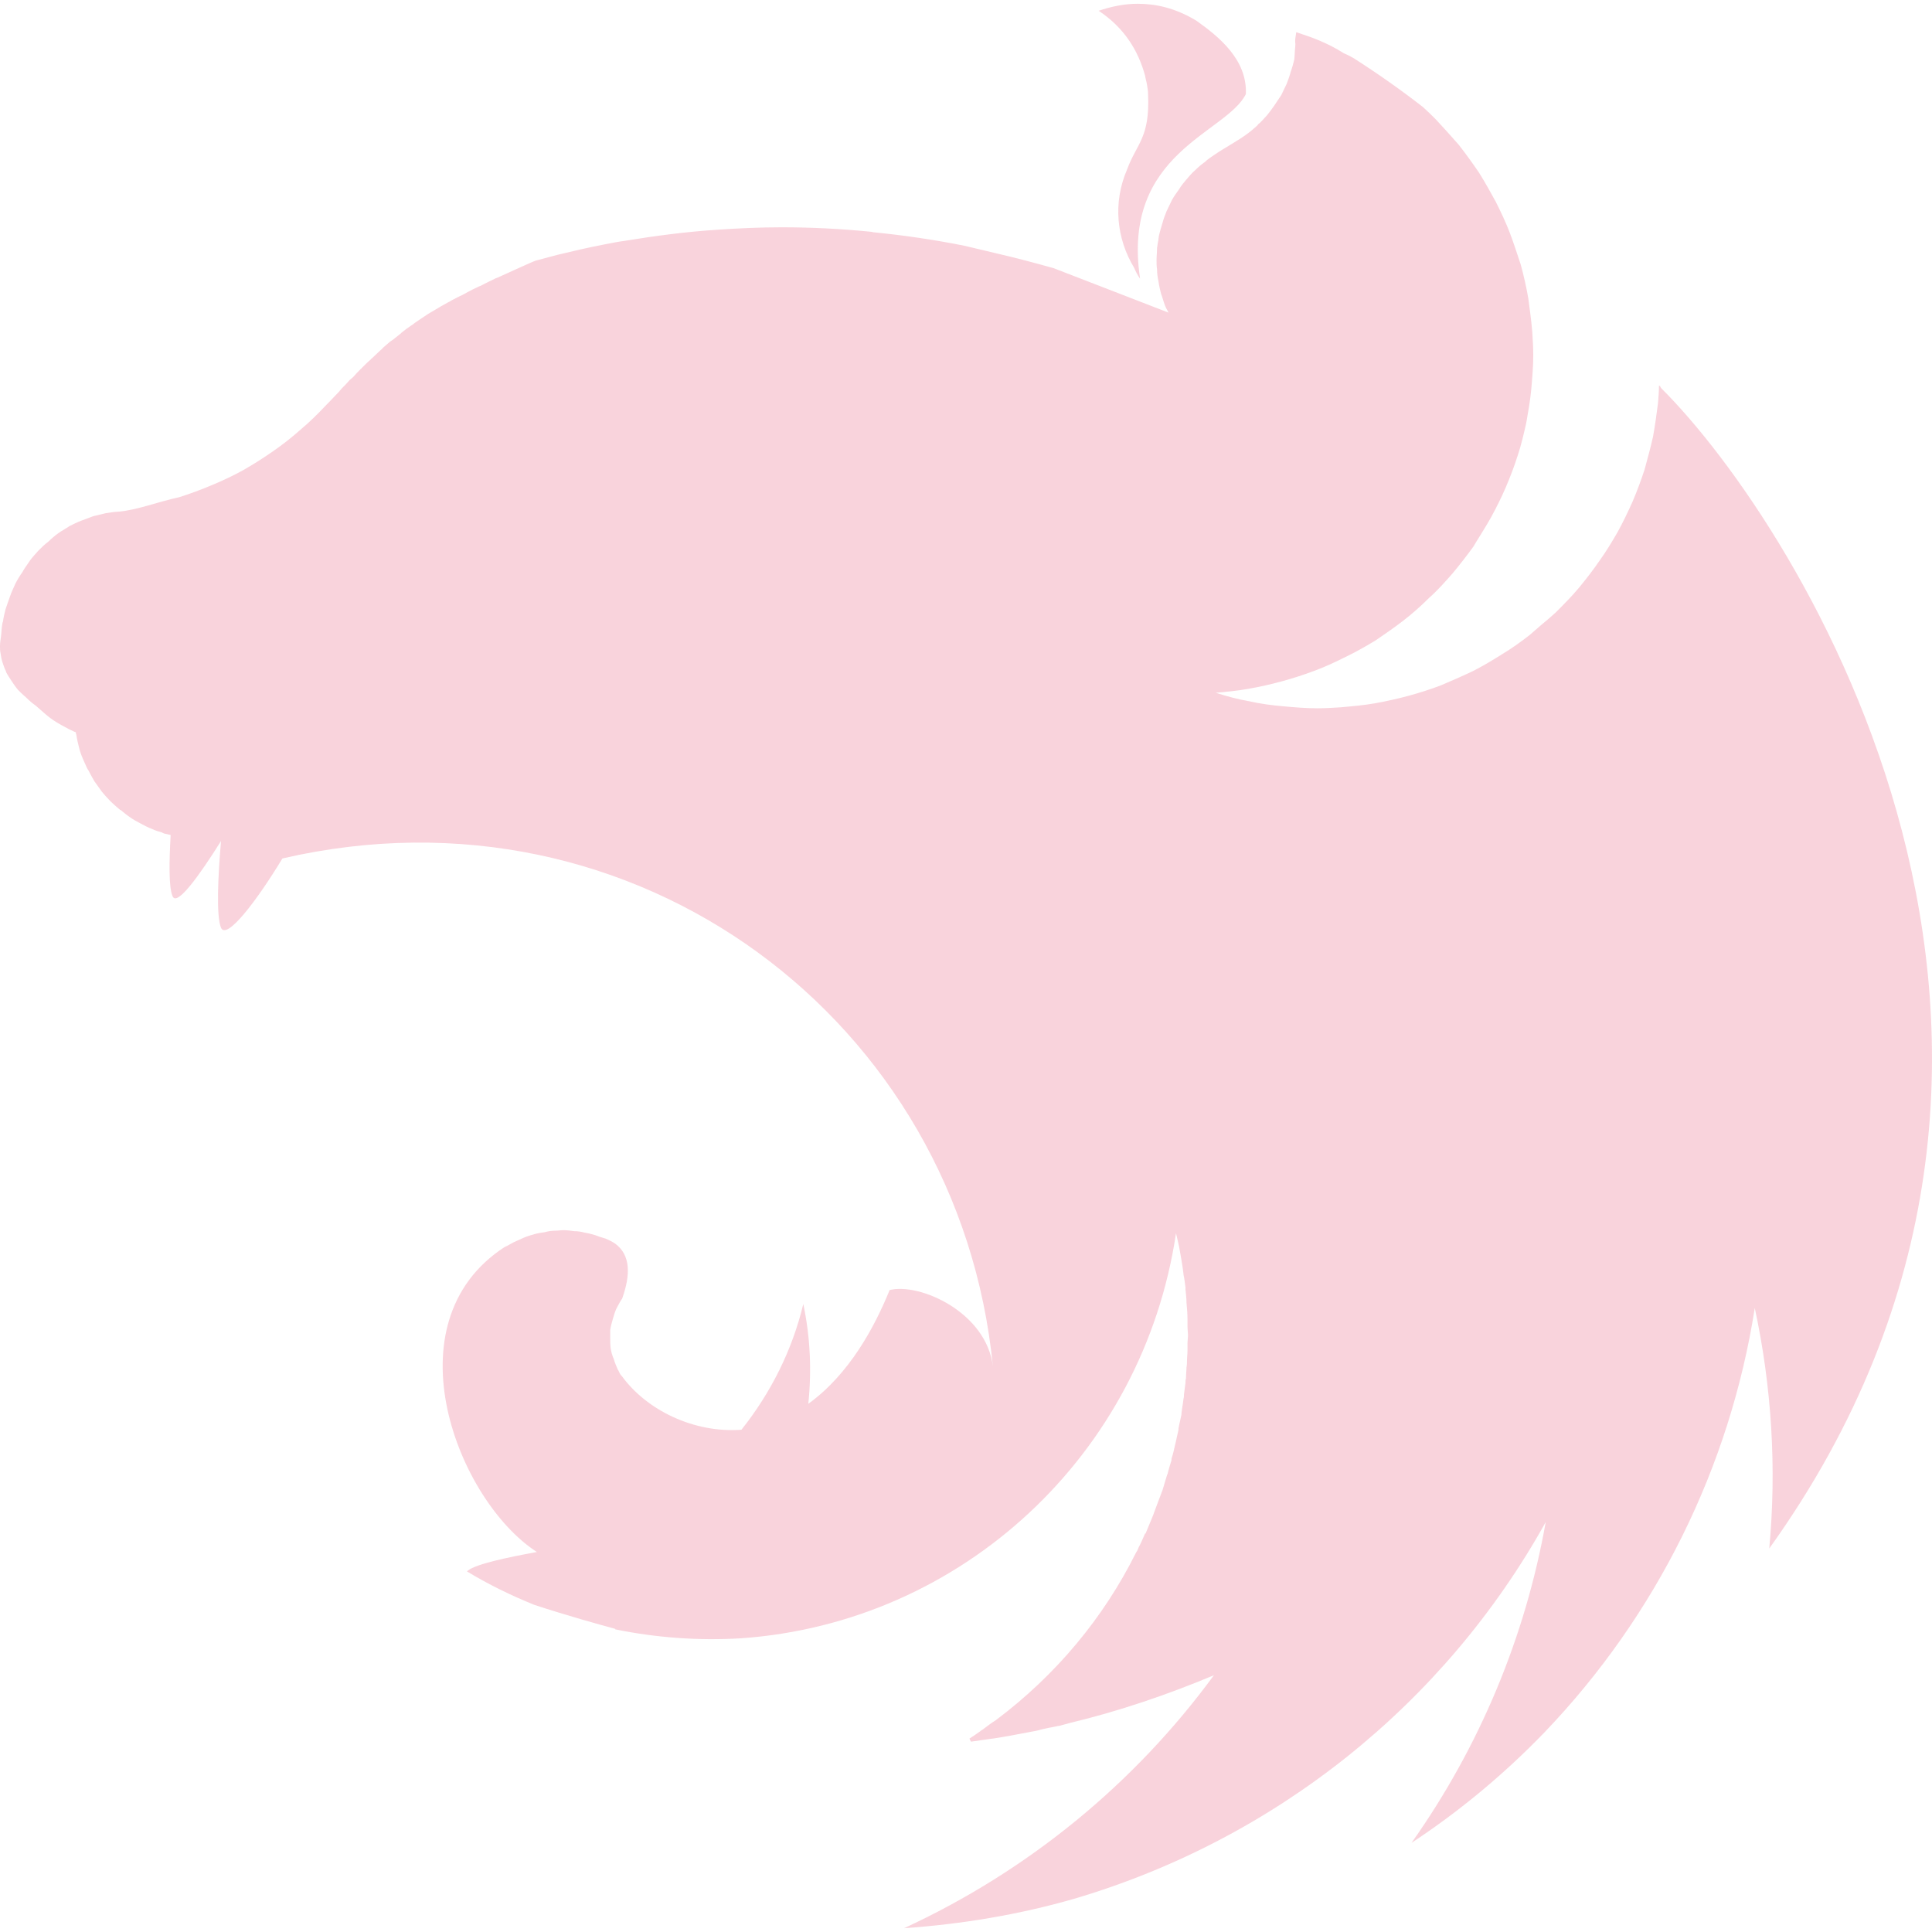
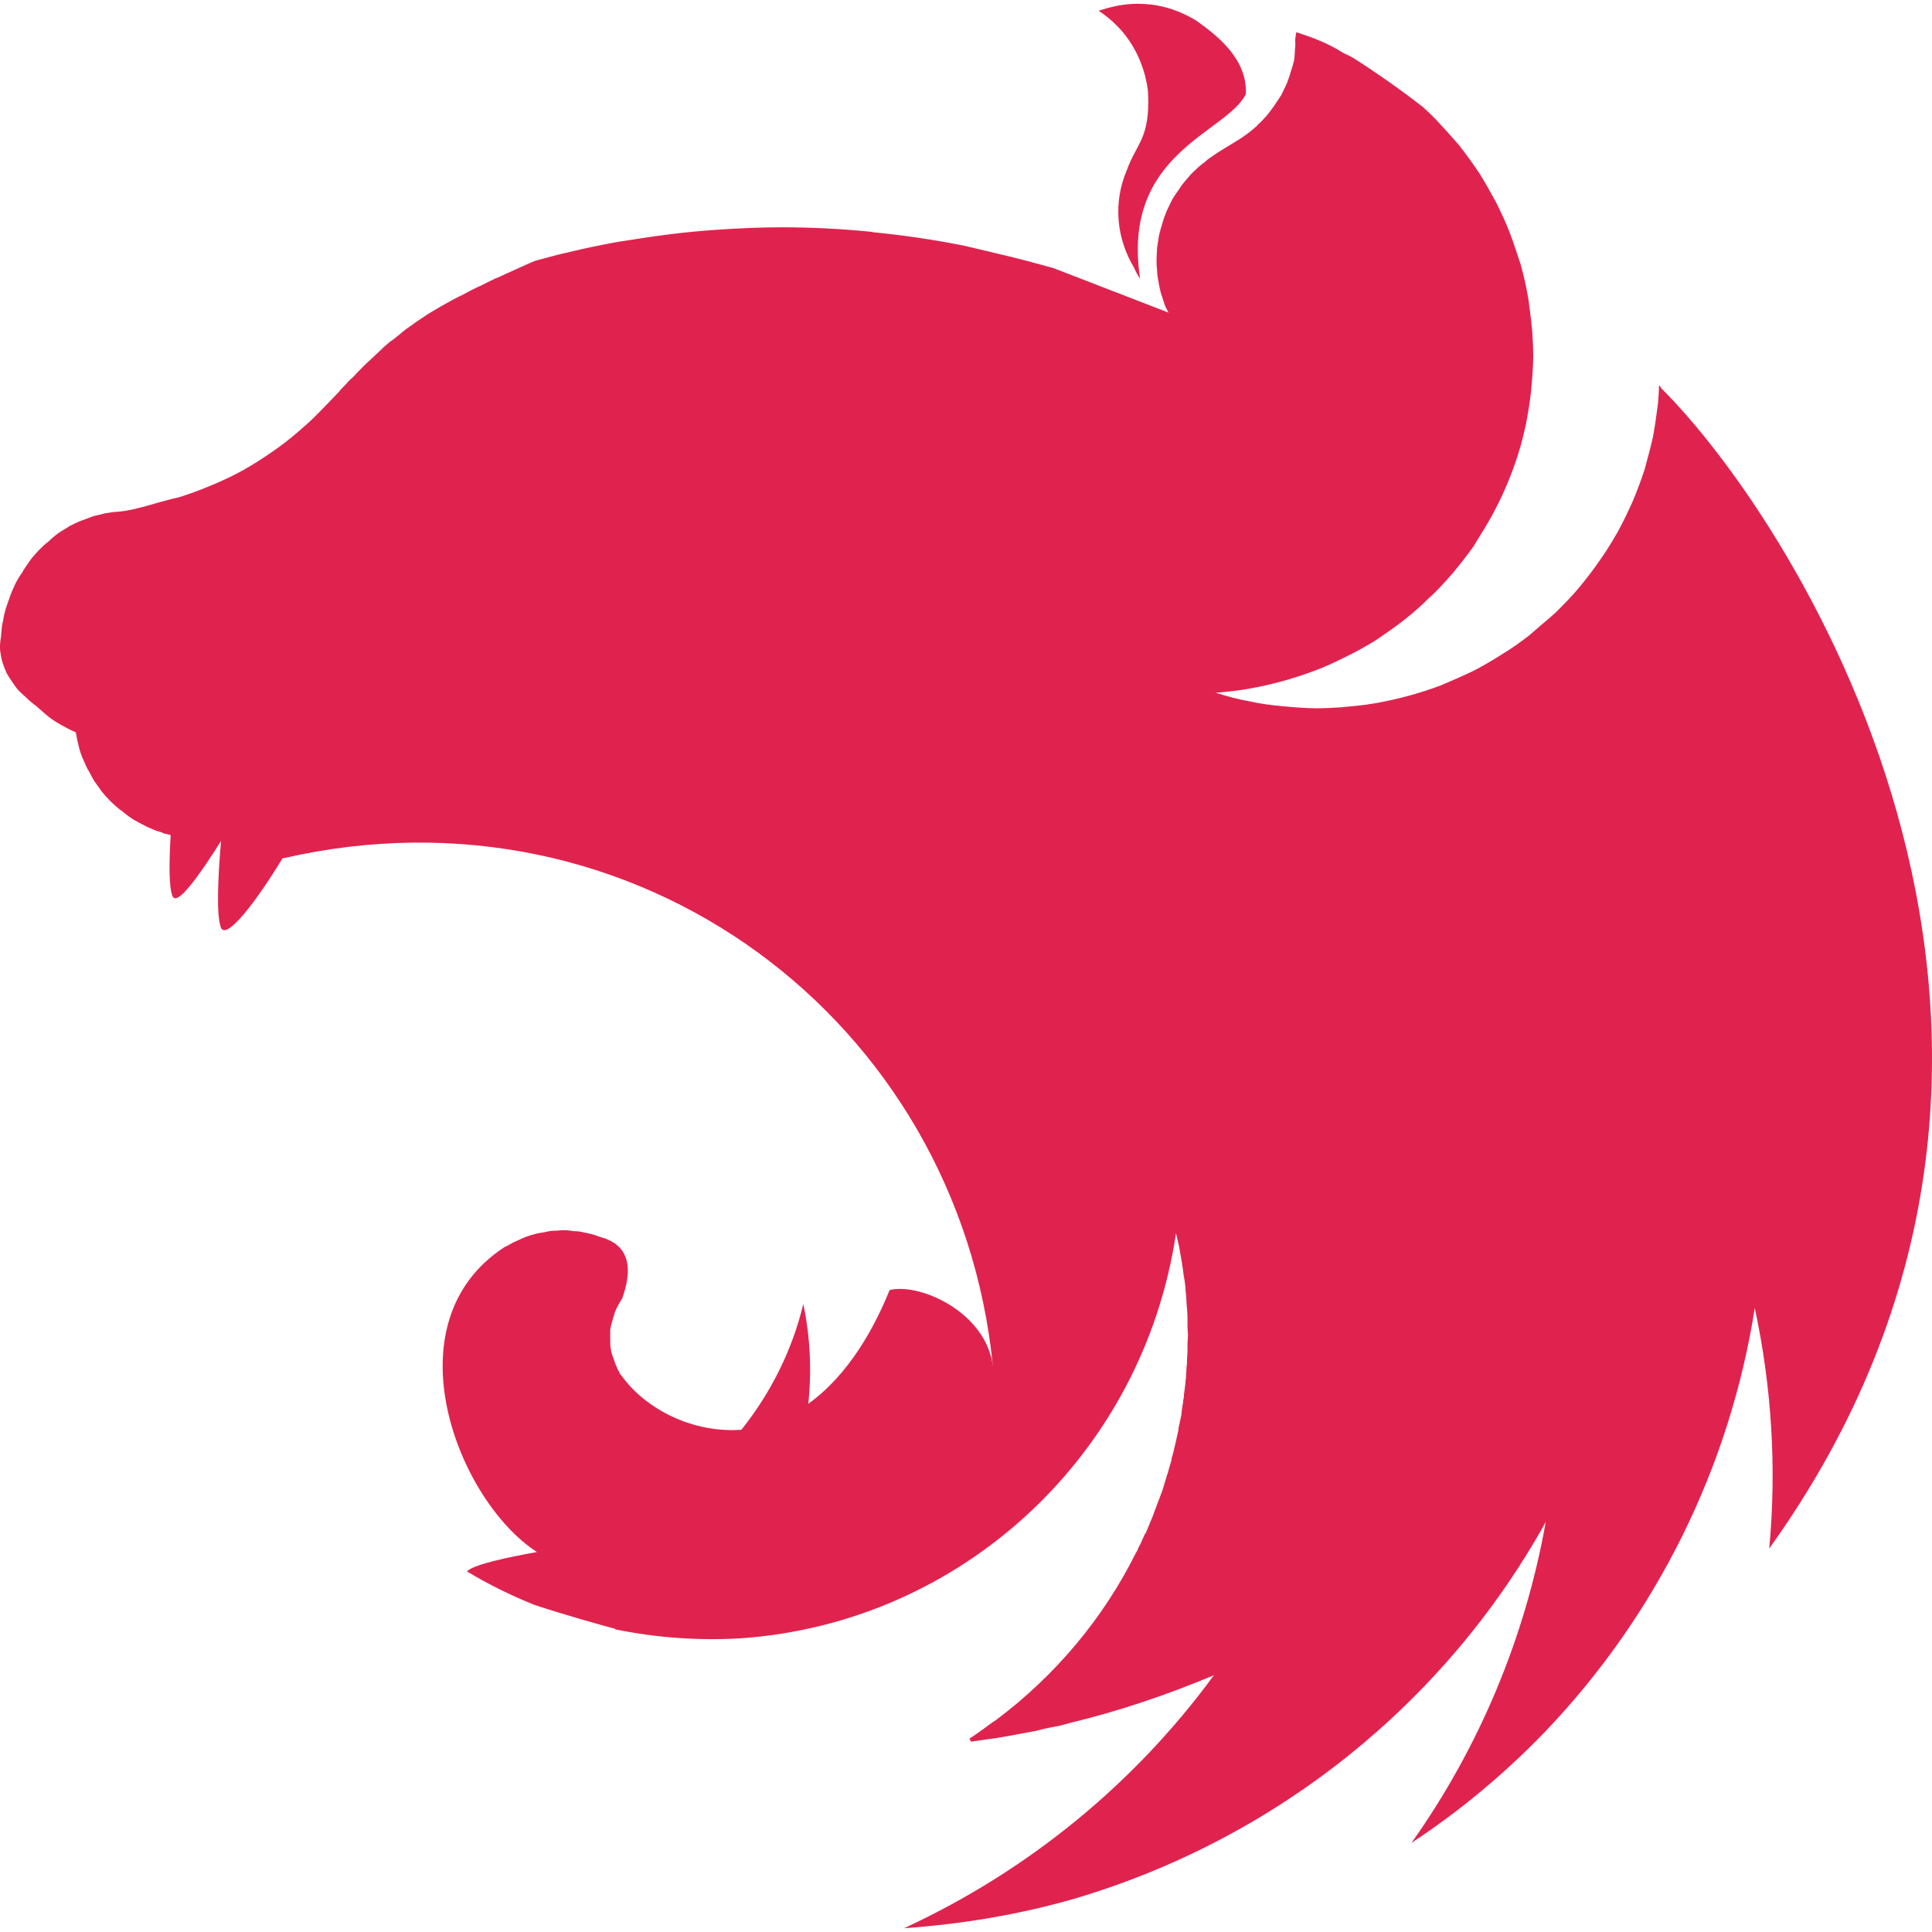
- <svg xmlns="http://www.w3.org/2000/svg" width="800px" height="800px" viewBox="0 -0.5 256 256" version="1.1" preserveAspectRatio="xMidYMid" opacity="0.2">
+ <svg xmlns="http://www.w3.org/2000/svg" width="800px" height="800px" viewBox="0 -0.5 256 256" version="1.1" preserveAspectRatio="xMidYMid">
  <g>
    <path d="M150.736,0 C148.885,0 147.166,0.397 145.579,0.926 C148.951,3.173 150.802,6.148 151.727,9.52 C151.794,9.983 151.926,10.314 151.992,10.776 C152.058,11.173 152.124,11.57 152.124,11.966 C152.389,17.784 150.604,18.511 149.347,21.949 C147.43,26.379 147.959,31.139 150.273,34.973 C150.471,35.436 150.736,35.965 151.066,36.428 C148.554,19.701 162.504,17.189 165.082,11.966 C165.28,7.405 161.512,4.363 158.537,2.248 C155.694,0.529 153.116,0 150.736,0 Z M171.759,3.768 C171.495,5.289 171.693,4.892 171.627,5.686 C171.561,6.215 171.561,6.876 171.495,7.405 C171.363,7.933 171.231,8.462 171.032,8.991 C170.9,9.52 170.702,10.049 170.504,10.578 C170.239,11.107 170.041,11.57 169.776,12.099 C169.578,12.363 169.446,12.627 169.247,12.892 C169.115,13.09 168.983,13.289 168.851,13.487 C168.52,13.95 168.19,14.413 167.859,14.809 C167.462,15.206 167.132,15.669 166.669,15.999 C166.669,16.065 166.669,16.065 166.669,16.065 C166.272,16.396 165.876,16.793 165.413,17.123 C164.025,18.181 162.438,18.974 160.983,19.966 C160.521,20.297 160.058,20.561 159.661,20.958 C159.198,21.288 158.802,21.619 158.405,22.016 C157.942,22.412 157.612,22.809 157.215,23.272 C156.884,23.668 156.488,24.131 156.223,24.594 C155.893,25.057 155.562,25.519 155.298,25.982 C155.033,26.511 154.835,26.974 154.57,27.503 C154.372,28.032 154.174,28.495 154.042,29.023 C153.843,29.618 153.711,30.147 153.579,30.676 C153.513,30.941 153.513,31.271 153.447,31.536 C153.38,31.8 153.38,32.065 153.315,32.329 C153.315,32.858 153.248,33.453 153.248,33.982 C153.248,34.379 153.248,34.775 153.315,35.172 C153.315,35.701 153.381,36.23 153.513,36.825 C153.579,37.354 153.711,37.882 153.843,38.411 C154.042,38.94 154.174,39.469 154.372,39.998 C154.504,40.329 154.703,40.659 154.835,40.924 L139.629,35.04 C137.051,34.312 134.539,33.651 131.96,33.056 C130.572,32.726 129.184,32.395 127.795,32.065 C123.828,31.271 119.796,30.676 115.763,30.28 C115.631,30.28 115.564,30.213 115.432,30.213 C111.465,29.817 107.565,29.618 103.598,29.618 C100.689,29.618 97.78,29.75 94.937,29.949 C90.904,30.213 86.872,30.742 82.839,31.403 C81.847,31.536 80.855,31.734 79.864,31.932 C77.814,32.329 75.831,32.792 73.914,33.255 C72.922,33.519 71.93,33.783 70.938,34.048 C69.947,34.445 69.021,34.907 68.096,35.304 C67.368,35.635 66.641,35.965 65.914,36.296 C65.782,36.362 65.649,36.362 65.583,36.428 C64.922,36.758 64.327,37.023 63.732,37.353 C63.534,37.42 63.402,37.486 63.269,37.552 C62.542,37.882 61.815,38.279 61.22,38.61 C60.757,38.808 60.294,39.072 59.898,39.271 C59.699,39.403 59.435,39.535 59.303,39.601 C58.708,39.932 58.113,40.262 57.584,40.593 C56.989,40.923 56.46,41.254 55.997,41.585 C55.534,41.915 55.072,42.18 54.675,42.51 C54.609,42.576 54.543,42.576 54.476,42.642 C54.08,42.907 53.617,43.237 53.22,43.568 C53.22,43.568 53.154,43.634 53.088,43.7 C52.758,43.965 52.427,44.229 52.097,44.493 C51.964,44.56 51.832,44.692 51.7,44.758 C51.369,45.022 51.039,45.353 50.708,45.617 C50.642,45.749 50.51,45.816 50.444,45.882 C50.047,46.279 49.65,46.609 49.254,47.006 C49.187,47.006 49.187,47.072 49.122,47.138 C48.725,47.469 48.328,47.865 47.931,48.262 C47.865,48.328 47.865,48.394 47.799,48.394 C47.469,48.725 47.138,49.055 46.808,49.452 C46.676,49.584 46.477,49.716 46.345,49.848 C46.014,50.245 45.618,50.642 45.221,51.038 C45.155,51.171 45.023,51.237 44.956,51.369 C44.428,51.898 43.965,52.427 43.436,52.956 C43.37,53.022 43.304,53.088 43.238,53.154 C42.18,54.278 41.056,55.402 39.866,56.394 C38.676,57.451 37.42,58.443 36.163,59.303 C34.841,60.228 33.585,61.021 32.197,61.815 C30.874,62.542 29.486,63.203 28.032,63.798 C26.643,64.393 25.189,64.922 23.734,65.385 C20.958,65.98 18.115,67.104 15.669,67.302 C15.14,67.302 14.545,67.434 14.016,67.5 C13.421,67.633 12.892,67.765 12.363,67.897 C11.834,68.095 11.305,68.294 10.776,68.492 C10.247,68.69 9.719,68.955 9.19,69.219 C8.727,69.55 8.198,69.814 7.735,70.145 C7.272,70.475 6.81,70.872 6.413,71.269 C5.95,71.599 5.487,72.062 5.091,72.459 C4.694,72.922 4.297,73.318 3.967,73.781 C3.636,74.31 3.24,74.773 2.975,75.302 C2.644,75.765 2.314,76.293 2.049,76.822 C1.785,77.417 1.521,77.946 1.322,78.541 C1.124,79.07 0.926,79.665 0.727,80.26 C0.595,80.789 0.463,81.318 0.397,81.847 C0.397,81.913 0.33,81.979 0.33,82.045 C0.198,82.64 0.198,83.434 0.132,83.83 C0.066,84.293 0,84.69 0,85.152 C0,85.417 0,85.747 0.066,86.012 C0.132,86.475 0.198,86.871 0.331,87.268 C0.463,87.665 0.595,88.061 0.794,88.458 C0.794,88.524 0.794,88.524 0.794,88.524 C0.992,88.921 1.256,89.318 1.521,89.714 C1.785,90.111 2.05,90.508 2.38,90.904 C2.711,91.235 3.107,91.632 3.504,91.962 C3.901,92.359 4.298,92.689 4.76,93.02 C6.347,94.408 6.744,94.871 8.793,95.929 C9.124,96.127 9.454,96.259 9.851,96.458 C9.917,96.458 9.983,96.524 10.049,96.524 C10.049,96.656 10.049,96.722 10.116,96.855 C10.182,97.383 10.314,97.912 10.446,98.441 C10.578,99.036 10.777,99.565 10.975,100.028 C11.173,100.425 11.306,100.821 11.504,101.218 C11.57,101.35 11.636,101.483 11.702,101.549 C11.967,102.077 12.231,102.54 12.496,103.003 C12.826,103.466 13.157,103.929 13.487,104.391 C13.818,104.788 14.214,105.251 14.611,105.648 C15.008,106.044 15.405,106.375 15.867,106.771 C15.867,106.771 15.934,106.838 15.999,106.838 C16.396,107.168 16.793,107.499 17.189,107.763 C17.652,108.094 18.115,108.358 18.644,108.623 C19.107,108.887 19.636,109.152 20.165,109.35 C20.561,109.548 21.024,109.681 21.487,109.813 C21.553,109.879 21.619,109.879 21.751,109.945 C22.016,110.011 22.346,110.077 22.611,110.143 C22.412,113.713 22.346,117.085 22.875,118.275 C23.47,119.597 26.379,115.564 29.288,110.937 C28.892,115.498 28.627,120.853 29.288,122.44 C30.015,124.093 33.982,118.936 37.42,113.251 C84.294,102.408 127.068,134.803 131.564,180.553 C130.705,173.413 121.912,169.446 117.879,170.438 C115.895,175.33 112.524,181.611 107.103,185.511 C107.565,181.148 107.367,176.652 106.441,172.289 C104.987,178.371 102.144,184.057 98.243,188.949 C91.963,189.412 85.682,186.371 82.376,181.809 C82.112,181.611 82.046,181.214 81.848,180.95 C81.649,180.487 81.451,180.024 81.319,179.561 C81.12,179.098 80.988,178.636 80.922,178.173 C80.856,177.71 80.856,177.247 80.856,176.718 C80.856,176.388 80.856,176.057 80.856,175.727 C80.922,175.264 81.054,174.801 81.186,174.338 C81.318,173.876 81.451,173.413 81.649,172.95 C81.914,172.487 82.112,172.024 82.442,171.562 C83.566,168.388 83.566,165.81 81.517,164.289 C81.12,164.025 80.724,163.826 80.261,163.628 C79.996,163.562 79.666,163.43 79.401,163.364 C79.203,163.297 79.071,163.231 78.872,163.165 C78.41,163.033 77.947,162.901 77.484,162.835 C77.021,162.703 76.558,162.636 76.096,162.636 C75.633,162.57 75.104,162.504 74.641,162.504 C74.311,162.504 73.98,162.57 73.649,162.57 C73.121,162.57 72.658,162.637 72.195,162.769 C71.732,162.835 71.269,162.901 70.807,163.033 C70.344,163.165 69.881,163.298 69.418,163.496 C68.956,163.694 68.559,163.893 68.096,164.091 C67.699,164.289 67.303,164.554 66.84,164.752 C51.436,174.801 60.625,198.337 71.137,205.147 C67.17,205.874 63.138,206.734 62.014,207.593 C61.948,207.659 61.882,207.725 61.882,207.725 C64.724,209.444 67.699,210.899 70.807,212.155 C75.038,213.543 79.534,214.799 81.517,215.328 C81.517,215.328 81.517,215.394 81.517,215.394 C87.004,216.518 92.558,216.915 98.177,216.584 C127.465,214.535 151.464,192.255 155.827,162.901 C155.959,163.496 156.092,164.025 156.224,164.62 C156.422,165.81 156.687,167.066 156.819,168.322 C156.819,168.322 156.819,168.322 156.819,168.389 C156.951,168.984 157.017,169.579 157.084,170.108 C157.084,170.24 157.084,170.306 157.084,170.372 C157.15,170.967 157.216,171.562 157.216,172.091 C157.282,172.818 157.348,173.545 157.348,174.273 C157.348,174.603 157.348,174.934 157.348,175.33 C157.348,175.661 157.414,176.058 157.414,176.388 C157.414,176.785 157.348,177.182 157.348,177.578 C157.348,177.909 157.348,178.239 157.348,178.504 C157.348,178.967 157.282,179.363 157.282,179.826 C157.282,180.091 157.282,180.355 157.215,180.686 C157.215,181.148 157.149,181.611 157.149,182.14 C157.083,182.338 157.083,182.537 157.083,182.735 C157.017,183.264 156.951,183.727 156.884,184.256 C156.884,184.454 156.884,184.652 156.818,184.851 C156.752,185.512 156.62,186.107 156.554,186.768 C156.554,186.768 156.554,186.834 156.554,186.834 L156.554,186.9 C156.422,187.495 156.289,188.157 156.157,188.752 C156.157,188.818 156.157,188.884 156.157,188.95 C156.025,189.545 155.892,190.14 155.76,190.735 C155.76,190.801 155.694,190.933 155.694,190.999 C155.562,191.594 155.43,192.19 155.231,192.785 C155.231,192.851 155.231,192.917 155.231,192.983 C155.033,193.644 154.835,194.239 154.703,194.834 C154.636,194.9 154.636,194.966 154.636,194.966 C154.438,195.627 154.24,196.288 154.041,196.949 C153.777,197.611 153.579,198.206 153.314,198.867 C153.05,199.528 152.851,200.189 152.587,200.784 C152.322,201.445 152.058,202.04 151.794,202.701 C151.794,202.701 151.727,202.701 151.727,202.701 C151.463,203.296 151.198,203.957 150.868,204.552 C150.868,204.552 150.868,204.552 150.868,204.552 C150.868,204.552 150.868,204.552 150.868,204.552 C150.802,204.751 150.736,204.883 150.669,205.015 C150.603,205.082 150.603,205.147 150.537,205.214 C146.24,213.874 139.893,221.477 131.96,227.427 C131.431,227.758 130.902,228.155 130.373,228.551 C130.373,228.551 130.373,228.551 130.373,228.551 C130.241,228.683 130.042,228.75 129.91,228.882 C129.447,229.212 128.985,229.543 128.456,229.873 L128.654,230.27 L128.72,230.27 C129.646,230.138 130.571,230.006 131.497,229.873 L131.563,229.873 C133.282,229.609 135.001,229.278 136.72,228.948 C137.183,228.882 137.712,228.75 138.174,228.617 C138.505,228.551 138.769,228.485 139.1,228.419 C139.563,228.353 140.026,228.221 140.488,228.154 C140.885,228.022 141.282,227.956 141.678,227.824 C148.29,226.237 154.703,224.055 160.851,221.477 C150.339,235.823 136.257,247.393 119.795,254.996 C127.398,254.467 135.001,253.211 142.34,251.095 C168.983,243.228 191.395,225.312 204.816,201.181 C202.105,216.453 196.023,230.997 187.031,243.691 C193.444,239.46 199.328,234.567 204.683,229.014 C219.493,213.544 229.211,193.908 232.517,172.818 C234.765,183.264 235.426,194.04 234.434,204.685 C282.167,138.109 238.401,69.088 220.088,50.907 C220.021,50.775 219.956,50.709 219.956,50.577 C219.889,50.643 219.889,50.643 219.889,50.709 C219.889,50.642 219.889,50.642 219.823,50.577 C219.823,51.37 219.757,52.163 219.691,52.957 C219.493,54.477 219.294,55.932 219.03,57.386 C218.699,58.841 218.303,60.295 217.906,61.75 C217.443,63.138 216.914,64.592 216.319,65.981 C215.724,67.303 215.063,68.691 214.336,70.014 C213.609,71.27 212.815,72.592 211.956,73.782 C211.096,75.038 210.171,76.228 209.245,77.352 C208.253,78.542 207.196,79.6 206.138,80.658 C205.477,81.253 204.882,81.782 204.221,82.31 C203.692,82.773 203.229,83.17 202.7,83.633 C201.51,84.558 200.32,85.418 198.998,86.211 C197.742,87.004 196.419,87.798 195.097,88.459 C193.709,89.12 192.32,89.715 190.932,90.31 C189.544,90.839 188.089,91.302 186.635,91.698 C185.18,92.095 183.66,92.426 182.205,92.69 C180.685,92.955 179.164,93.087 177.71,93.219 C176.652,93.285 175.594,93.351 174.536,93.351 C173.016,93.351 171.495,93.219 170.041,93.087 C168.52,92.954 166.999,92.756 165.545,92.425 C164.024,92.161 162.57,91.764 161.115,91.302 L161.049,91.302 C162.504,91.169 163.958,91.037 165.413,90.773 C166.933,90.508 168.388,90.178 169.842,89.781 C171.297,89.384 172.751,88.921 174.139,88.393 C175.594,87.864 176.982,87.203 178.305,86.541 C179.693,85.88 180.949,85.153 182.271,84.36 C183.527,83.5 184.784,82.641 185.974,81.715 C187.164,80.79 188.287,79.798 189.345,78.74 C190.469,77.748 191.461,76.625 192.453,75.501 C193.444,74.311 194.37,73.121 195.229,71.931 C195.361,71.732 195.494,71.468 195.626,71.27 C196.287,70.212 196.948,69.154 197.543,68.096 C198.27,66.774 198.932,65.452 199.527,64.063 C200.122,62.675 200.65,61.287 201.113,59.832 C201.576,58.444 201.907,56.989 202.237,55.535 C202.502,54.014 202.766,52.56 202.898,51.105 C203.03,49.585 203.163,48.064 203.163,46.61 C203.163,45.552 203.097,44.494 203.031,43.436 C202.899,41.916 202.7,40.461 202.502,39.007 C202.237,37.486 201.907,36.032 201.51,34.577 C201.047,33.189 200.585,31.734 200.056,30.346 C199.527,28.958 198.866,27.569 198.205,26.247 C197.477,24.925 196.75,23.602 195.957,22.346 C195.097,21.09 194.238,19.9 193.312,18.71 C192.321,17.586 191.329,16.462 190.271,15.338 C189.742,14.81 189.147,14.215 188.552,13.686 C185.577,11.372 182.47,9.19 179.363,7.207 C178.9,6.942 178.503,6.744 178.04,6.545 C175.859,5.157 173.809,4.43 171.76,3.769 L171.759,3.768 Z" fill="#E0234E">

</path>
  </g>
</svg>
